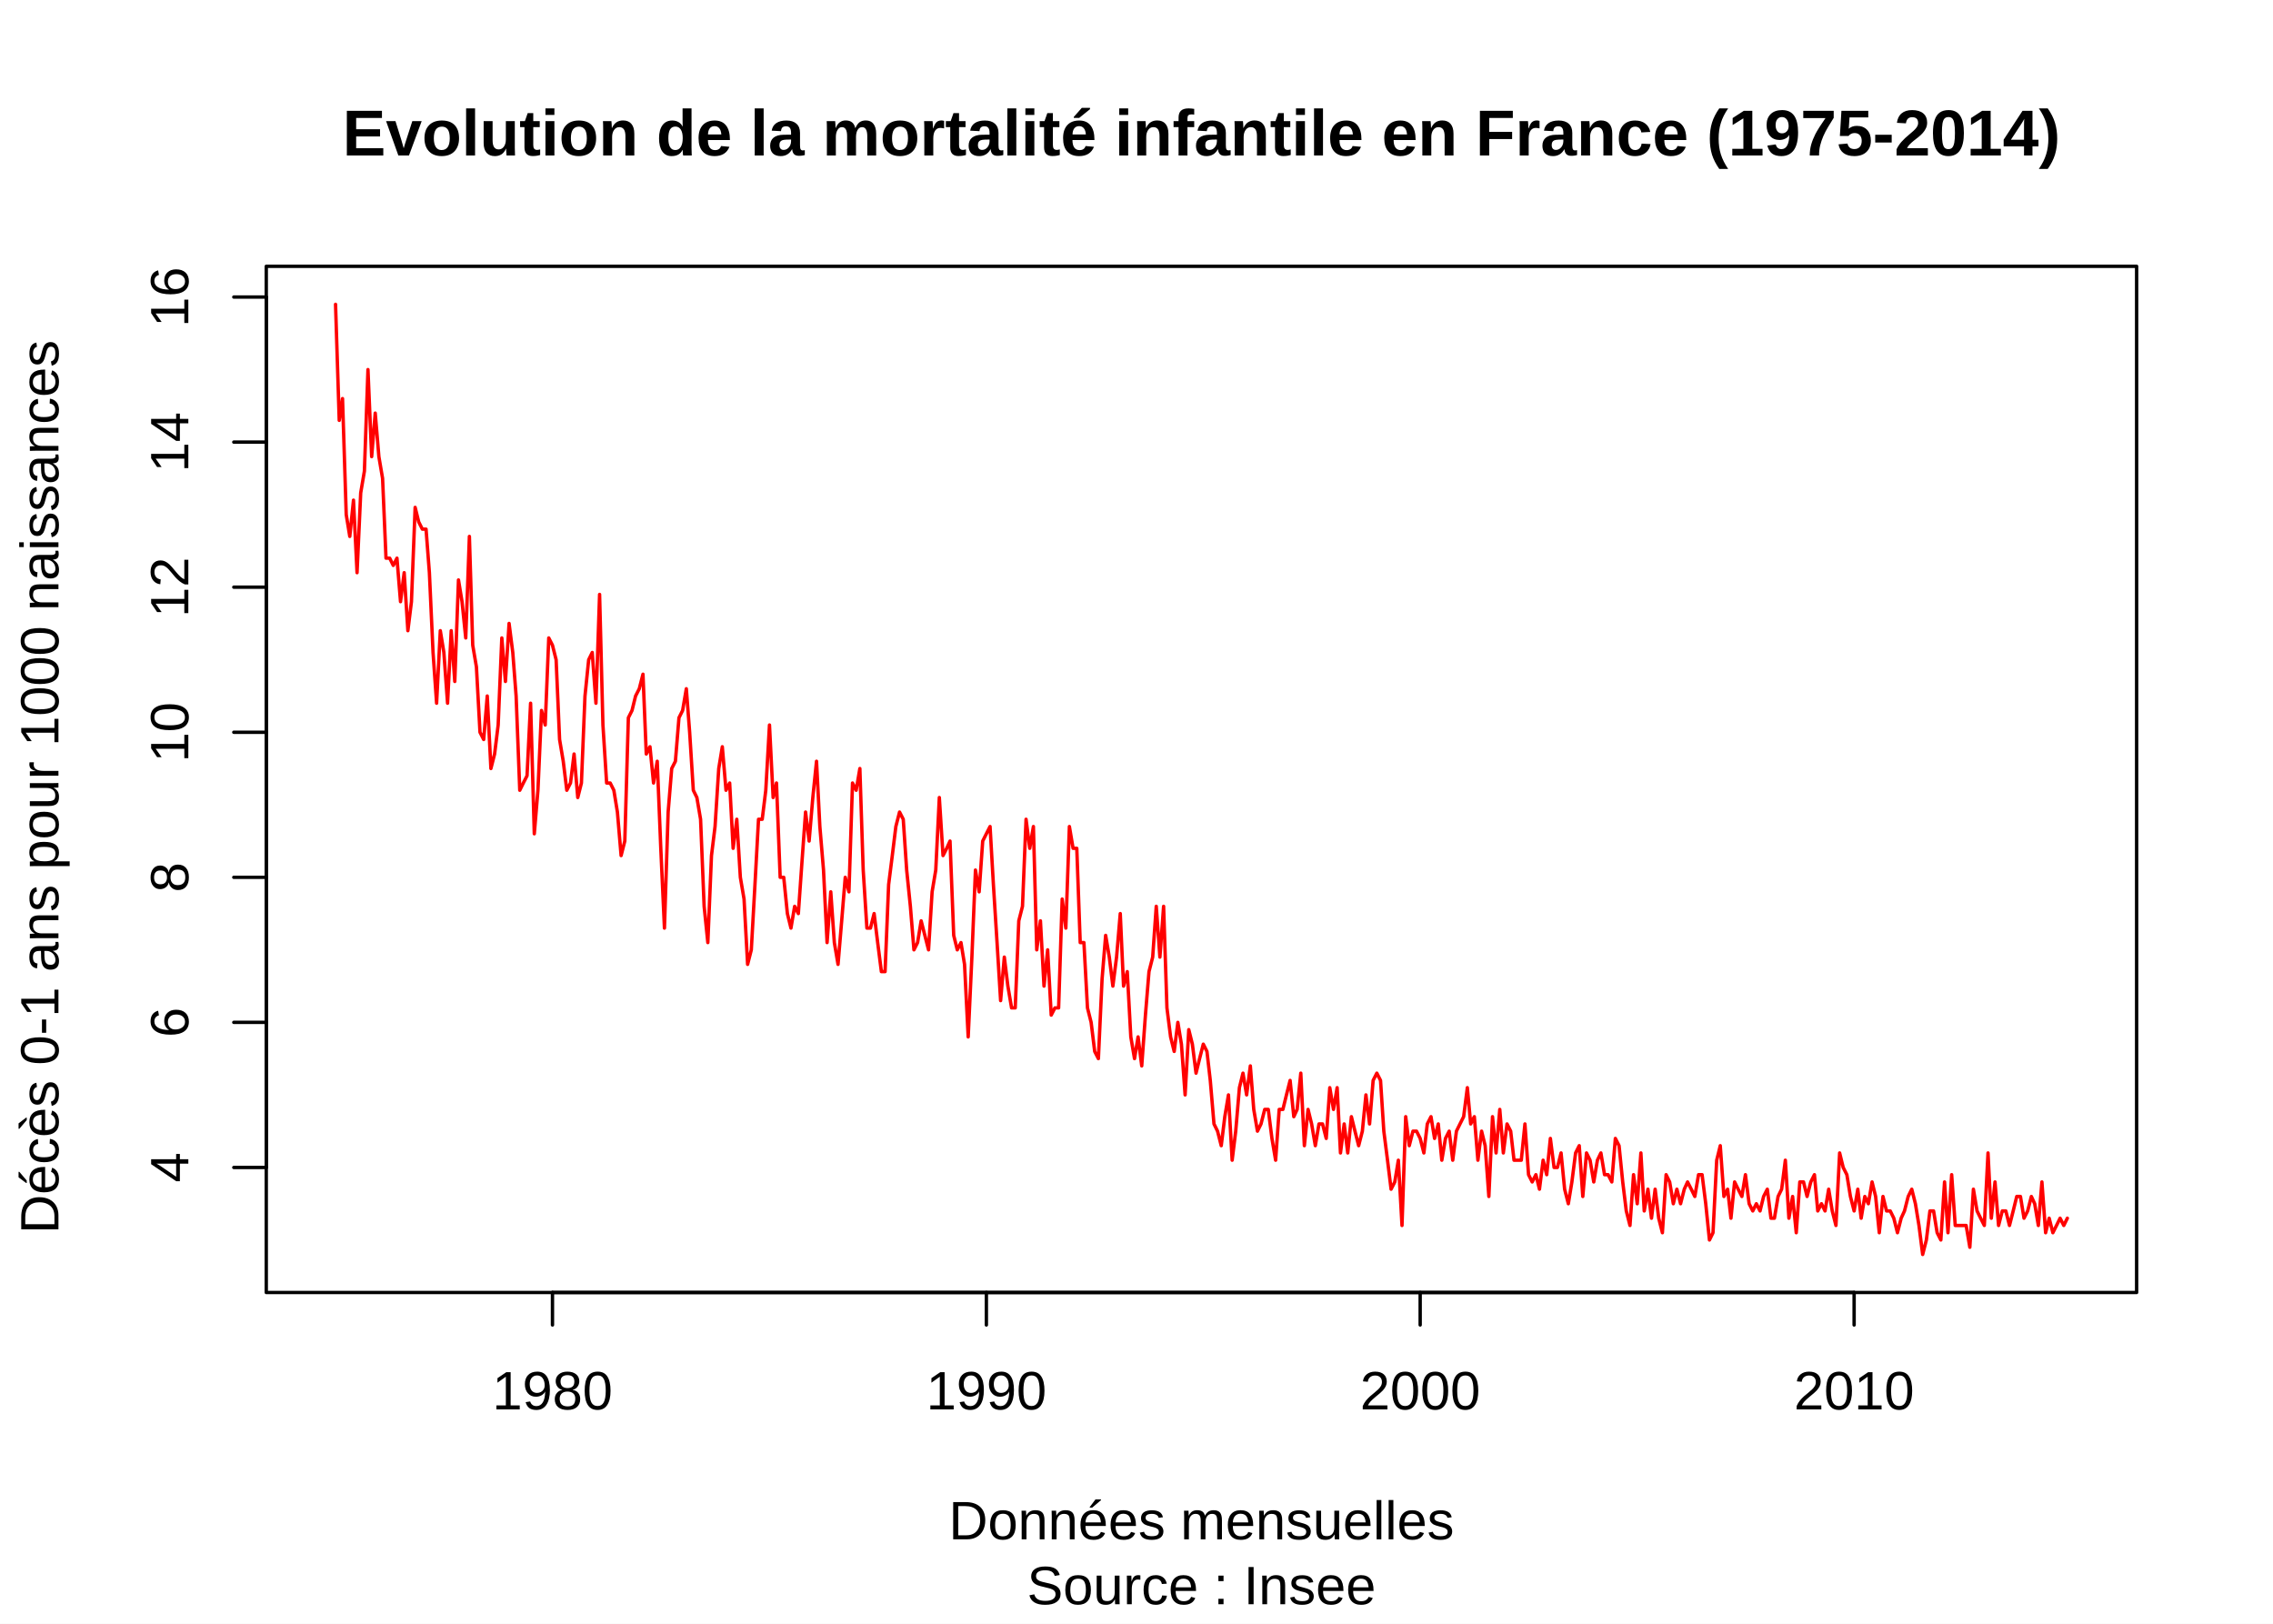
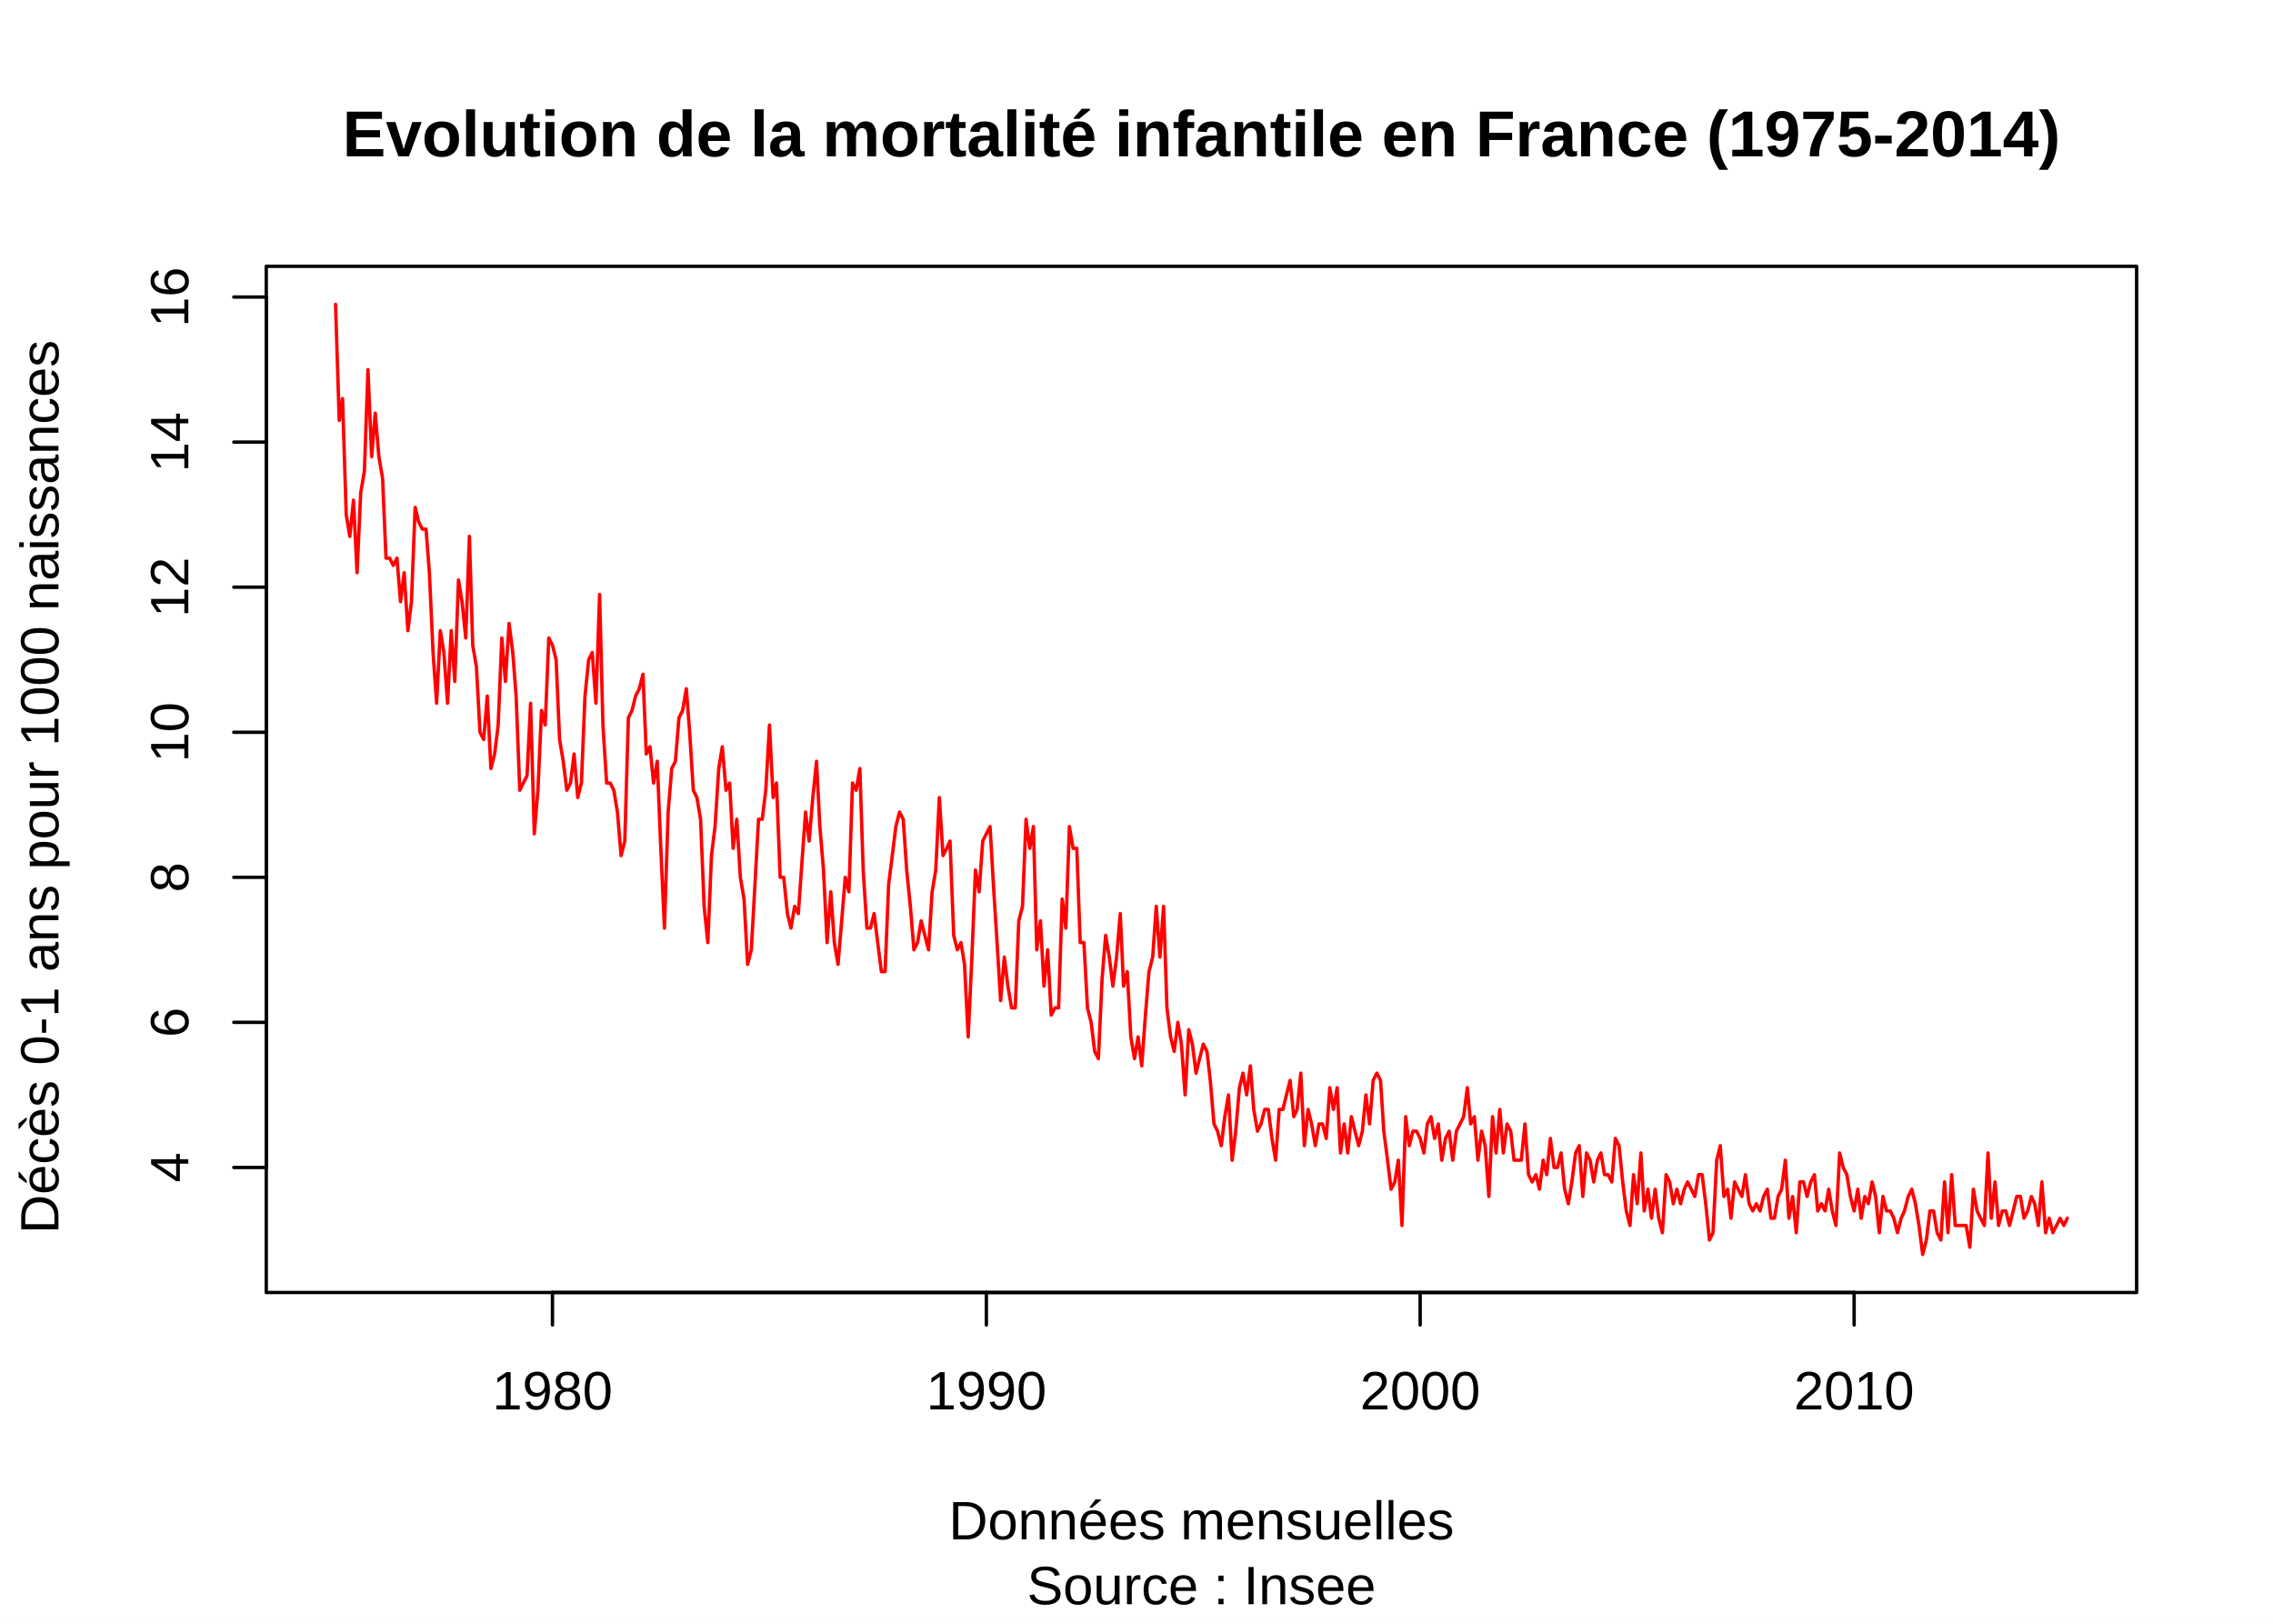
<svg xmlns="http://www.w3.org/2000/svg" viewBox="0 0 504.00 360.00">
  <defs>
    <style type="text/css">
    line, polyline, polygon, path, rect, circle {
      fill: none;
      stroke: #000000;
      stroke-linecap: round;
      stroke-linejoin: round;
      stroke-miterlimit: 10.00;
    }
  </style>
  </defs>
  <rect width="100%" height="100%" style="stroke: none; fill: #FFFFFF;" />
  <defs>
    <clipPath id="cpNTkuMDR8NDczLjc2fDI4Ni41Nnw1OS4wNA==">
      <rect x="59.04" y="59.04" width="414.72" height="227.52" />
    </clipPath>
  </defs>
  <polyline points="74.40,67.47 75.22,93.20 75.95,88.37 76.77,114.10 77.56,118.93 78.38,110.89 79.17,126.97 79.98,109.28 80.80,104.45 81.59,81.94 82.41,101.24 83.20,91.59 84.01,101.24 84.83,106.06 85.59,123.75 86.41,123.75 87.20,125.36 88.02,123.75 88.81,133.40 89.62,126.97 90.44,139.83 91.23,133.40 92.05,112.49 92.84,115.71 93.65,117.32 94.47,117.32 95.21,126.97 96.02,144.66 96.81,155.91 97.63,139.83 98.42,144.66 99.24,155.91 100.05,139.83 100.84,151.09 101.66,128.58 102.45,133.40 103.27,141.44 104.08,118.93 104.82,143.05 105.64,147.87 106.43,162.35 107.25,163.96 108.04,154.31 108.85,170.39 109.67,167.17 110.46,160.74 111.27,141.44 112.07,151.09 112.88,138.22 113.70,144.66 114.44,154.31 115.25,175.21 116.04,173.60 116.86,172.00 117.65,155.91 118.47,184.86 119.28,175.21 120.07,157.52 120.89,160.74 121.68,141.44 122.50,143.05 123.31,146.27 124.08,163.96 124.89,168.78 125.68,175.21 126.50,173.60 127.29,167.17 128.11,176.82 128.92,173.60 129.71,154.31 130.53,146.27 131.32,144.66 132.14,155.91 132.95,131.79 133.69,160.74 134.51,173.60 135.30,173.60 136.11,175.21 136.90,180.04 137.72,189.69 138.54,186.47 139.33,159.13 140.14,157.52 140.93,154.31 141.75,152.70 142.57,149.48 143.30,167.17 144.12,165.56 144.91,173.60 145.73,168.78 146.52,188.08 147.33,205.77 148.15,180.04 148.94,170.39 149.76,168.78 150.55,159.13 151.36,157.52 152.18,152.70 152.92,162.35 153.73,175.21 154.52,176.82 155.34,181.64 156.13,200.94 156.95,208.98 157.76,189.69 158.55,183.25 159.37,170.39 160.16,165.56 160.98,175.21 161.79,173.60 162.56,188.08 163.37,181.64 164.16,194.51 164.98,199.33 165.77,213.81 166.59,210.59 167.40,196.12 168.19,181.64 169.01,181.64 169.80,175.21 170.62,160.74 171.43,176.82 172.17,173.60 172.99,194.51 173.78,194.51 174.59,202.55 175.38,205.77 176.20,200.94 177.02,202.55 177.81,191.29 178.62,180.04 179.41,186.47 180.23,176.82 181.05,168.78 181.79,183.25 182.60,192.90 183.39,208.98 184.21,197.73 185.00,208.98 185.82,213.81 186.63,204.16 187.42,194.51 188.24,197.73 189.03,173.60 189.84,175.21 190.66,170.39 191.40,192.90 192.22,205.77 193.01,205.77 193.82,202.55 194.61,208.98 195.43,215.42 196.25,215.42 197.04,196.12 197.85,189.69 198.64,183.25 199.46,180.04 200.28,181.64 201.04,192.90 201.86,200.94 202.65,210.59 203.46,208.98 204.25,204.16 205.07,207.38 205.89,210.59 206.68,197.73 207.49,192.90 208.28,176.82 209.10,189.69 209.92,188.08 210.65,186.47 211.47,207.38 212.26,210.59 213.08,208.98 213.87,213.81 214.68,229.89 215.50,212.20 216.29,192.90 217.11,197.73 217.90,186.47 218.71,184.86 219.53,183.25 220.27,196.12 221.08,208.98 221.87,221.85 222.69,212.20 223.48,218.63 224.30,223.46 225.11,223.46 225.90,204.16 226.72,200.94 227.51,181.64 228.33,188.08 229.14,183.25 229.88,210.59 230.70,204.16 231.49,218.63 232.30,210.59 233.09,225.06 233.91,223.46 234.73,223.46 235.52,199.33 236.33,205.77 237.12,183.25 237.94,188.08 238.76,188.08 239.52,208.98 240.34,208.98 241.13,223.46 241.94,226.67 242.73,233.11 243.55,234.71 244.37,217.02 245.16,207.38 245.97,212.20 246.76,218.63 247.58,212.20 248.40,202.55 249.13,218.63 249.95,215.42 250.74,229.89 251.56,234.71 252.35,229.89 253.16,236.32 253.98,225.06 254.77,215.42 255.59,212.20 256.38,200.94 257.19,212.20 258.01,200.94 258.75,223.46 259.56,229.89 260.36,233.11 261.17,226.67 261.96,231.50 262.78,242.75 263.59,228.28 264.39,231.50 265.20,237.93 265.99,234.71 266.81,231.50 267.62,233.11 268.36,239.54 269.18,249.19 269.97,250.79 270.79,254.01 271.58,247.58 272.39,242.75 273.21,257.23 274.00,250.79 274.82,241.15 275.61,237.93 276.42,242.75 277.24,236.32 278.00,245.97 278.82,250.79 279.61,249.19 280.43,245.97 281.22,245.97 282.03,252.40 282.85,257.23 283.64,245.97 284.46,245.97 285.25,242.75 286.06,239.54 286.88,247.58 287.62,245.97 288.43,237.93 289.22,254.01 290.04,245.97 290.83,249.19 291.65,254.01 292.46,249.19 293.25,249.19 294.07,252.40 294.86,241.15 295.68,245.97 296.49,241.15 297.23,255.62 298.05,249.19 298.84,255.62 299.65,247.58 300.44,250.79 301.26,254.01 302.08,250.79 302.87,242.75 303.68,249.19 304.47,239.54 305.29,237.93 306.11,239.54 306.84,250.79 307.66,257.23 308.45,263.66 309.27,262.05 310.06,257.23 310.87,271.70 311.69,247.58 312.48,254.01 313.30,250.79 314.09,250.79 314.90,252.40 315.72,255.62 316.48,249.19 317.30,247.58 318.09,252.40 318.91,249.19 319.70,257.23 320.51,252.40 321.33,250.79 322.12,257.23 322.94,250.79 323.73,249.19 324.54,247.58 325.36,241.15 326.10,249.19 326.91,247.58 327.70,257.23 328.52,250.79 329.31,254.01 330.13,265.27 330.94,247.58 331.73,255.62 332.55,245.97 333.34,255.62 334.16,249.19 334.97,250.79 335.71,257.23 336.53,257.23 337.32,257.23 338.13,249.19 338.93,260.44 339.74,262.05 340.56,260.44 341.35,263.66 342.16,257.23 342.96,260.44 343.77,252.40 344.59,258.84 345.33,258.84 346.14,255.62 346.93,263.66 347.75,266.88 348.54,262.05 349.36,255.62 350.17,254.01 350.96,265.27 351.78,255.62 352.57,257.23 353.39,262.05 354.20,257.23 354.97,255.62 355.78,260.44 356.57,260.44 357.39,262.05 358.18,252.40 359.00,254.01 359.81,262.05 360.60,268.48 361.42,271.70 362.21,260.44 363.03,266.88 363.84,255.62 364.58,268.48 365.40,263.66 366.19,270.09 367.00,263.66 367.79,270.09 368.61,273.31 369.43,260.44 370.22,262.05 371.03,266.88 371.82,263.66 372.64,266.88 373.46,263.66 374.19,262.05 375.01,263.66 375.80,265.27 376.62,260.44 377.41,260.44 378.22,266.88 379.04,274.92 379.83,273.31 380.65,257.23 381.44,254.01 382.25,265.27 383.07,263.66 383.81,270.09 384.62,262.05 385.41,263.66 386.23,265.27 387.02,260.44 387.84,266.88 388.65,268.48 389.44,266.88 390.26,268.48 391.05,265.27 391.87,263.66 392.68,270.09 393.45,270.09 394.26,265.27 395.05,263.66 395.87,257.23 396.66,270.09 397.48,265.27 398.29,273.31 399.08,262.05 399.90,262.05 400.69,265.27 401.51,262.05 402.32,260.44 403.06,268.48 403.88,266.88 404.67,268.48 405.48,263.66 406.27,268.48 407.09,271.70 407.91,255.62 408.70,258.84 409.51,260.44 410.30,265.27 411.12,268.48 411.94,263.66 412.68,270.09 413.49,265.27 414.28,266.88 415.10,262.05 415.89,265.27 416.70,273.31 417.52,265.27 418.31,268.48 419.13,268.48 419.92,270.09 420.73,273.31 421.55,270.09 422.29,268.48 423.11,265.27 423.90,263.66 424.71,266.88 425.50,271.70 426.32,278.13 427.14,274.92 427.93,268.48 428.74,268.48 429.53,273.31 430.35,274.92 431.17,262.05 431.93,273.31 432.75,260.44 433.54,271.70 434.35,271.70 435.14,271.70 435.96,271.70 436.78,276.53 437.57,263.66 438.38,268.48 439.17,270.09 439.99,271.70 440.81,255.62 441.54,270.09 442.36,262.05 443.15,271.70 443.97,268.48 444.76,268.48 445.57,271.70 446.39,268.48 447.18,265.27 448.00,265.27 448.79,270.09 449.60,268.48 450.42,265.27 451.16,266.88 451.97,271.70 452.76,262.05 453.58,273.31 454.37,270.09 455.19,273.31 456.00,271.70 456.79,270.09 457.61,271.70 458.40,270.09 " style="stroke-width: 0.75; stroke: #FF0000;" clip-path="url(#cpNTkuMDR8NDczLjc2fDI4Ni41Nnw1OS4wNA==)" />
  <defs>
    <clipPath id="cpMC4wMHw1MDQuMDB8MzYwLjAwfDAuMDA=">
      <rect x="0.00" y="0.00" width="504.00" height="360.00" />
    </clipPath>
  </defs>
  <line x1="122.50" y1="286.56" x2="411.12" y2="286.56" style="stroke-width: 0.75;" clip-path="url(#cpMC4wMHw1MDQuMDB8MzYwLjAwfDAuMDA=)" />
  <line x1="122.50" y1="286.56" x2="122.50" y2="293.76" style="stroke-width: 0.75;" clip-path="url(#cpMC4wMHw1MDQuMDB8MzYwLjAwfDAuMDA=)" />
  <line x1="218.71" y1="286.56" x2="218.71" y2="293.76" style="stroke-width: 0.75;" clip-path="url(#cpMC4wMHw1MDQuMDB8MzYwLjAwfDAuMDA=)" />
  <line x1="314.90" y1="286.56" x2="314.90" y2="293.76" style="stroke-width: 0.75;" clip-path="url(#cpMC4wMHw1MDQuMDB8MzYwLjAwfDAuMDA=)" />
  <line x1="411.12" y1="286.56" x2="411.12" y2="293.76" style="stroke-width: 0.75;" clip-path="url(#cpMC4wMHw1MDQuMDB8MzYwLjAwfDAuMDA=)" />
  <g clip-path="url(#cpMC4wMHw1MDQuMDB8MzYwLjAwfDAuMDA=)">
-     <text x="109.15" y="312.48" style="font-size: 12.00px; font-family: Liberation Sans;" textLength="26.70px" lengthAdjust="spacingAndGlyphs">1980</text>
+     <text x="109.15" y="312.48" style="font-size: 12.00px; font-family: Arial;" textLength="26.70px" lengthAdjust="spacingAndGlyphs">1980</text>
  </g>
  <g clip-path="url(#cpMC4wMHw1MDQuMDB8MzYwLjAwfDAuMDA=)">
-     <text x="205.37" y="312.48" style="font-size: 12.00px; font-family: Liberation Sans;" textLength="26.70px" lengthAdjust="spacingAndGlyphs">1990</text>
+     <text x="205.37" y="312.48" style="font-size: 12.00px; font-family: Arial;" textLength="26.70px" lengthAdjust="spacingAndGlyphs">1990</text>
  </g>
  <g clip-path="url(#cpMC4wMHw1MDQuMDB8MzYwLjAwfDAuMDA=)">
-     <text x="301.56" y="312.48" style="font-size: 12.00px; font-family: Liberation Sans;" textLength="26.70px" lengthAdjust="spacingAndGlyphs">2000</text>
+     <text x="301.56" y="312.48" style="font-size: 12.00px; font-family: Arial;" textLength="26.70px" lengthAdjust="spacingAndGlyphs">2000</text>
  </g>
  <g clip-path="url(#cpMC4wMHw1MDQuMDB8MzYwLjAwfDAuMDA=)">
-     <text x="397.77" y="312.48" style="font-size: 12.00px; font-family: Liberation Sans;" textLength="26.70px" lengthAdjust="spacingAndGlyphs">2010</text>
+     <text x="397.77" y="312.48" style="font-size: 12.00px; font-family: Arial;" textLength="26.70px" lengthAdjust="spacingAndGlyphs">2010</text>
  </g>
  <line x1="59.04" y1="258.84" x2="59.04" y2="65.86" style="stroke-width: 0.75;" clip-path="url(#cpMC4wMHw1MDQuMDB8MzYwLjAwfDAuMDA=)" />
  <line x1="59.04" y1="258.84" x2="51.84" y2="258.84" style="stroke-width: 0.75;" clip-path="url(#cpMC4wMHw1MDQuMDB8MzYwLjAwfDAuMDA=)" />
  <line x1="59.04" y1="226.67" x2="51.84" y2="226.67" style="stroke-width: 0.75;" clip-path="url(#cpMC4wMHw1MDQuMDB8MzYwLjAwfDAuMDA=)" />
  <line x1="59.04" y1="194.51" x2="51.84" y2="194.51" style="stroke-width: 0.75;" clip-path="url(#cpMC4wMHw1MDQuMDB8MzYwLjAwfDAuMDA=)" />
  <line x1="59.04" y1="162.35" x2="51.84" y2="162.35" style="stroke-width: 0.75;" clip-path="url(#cpMC4wMHw1MDQuMDB8MzYwLjAwfDAuMDA=)" />
  <line x1="59.04" y1="130.18" x2="51.84" y2="130.18" style="stroke-width: 0.75;" clip-path="url(#cpMC4wMHw1MDQuMDB8MzYwLjAwfDAuMDA=)" />
  <line x1="59.04" y1="98.02" x2="51.84" y2="98.02" style="stroke-width: 0.75;" clip-path="url(#cpMC4wMHw1MDQuMDB8MzYwLjAwfDAuMDA=)" />
  <line x1="59.04" y1="65.86" x2="51.84" y2="65.86" style="stroke-width: 0.75;" clip-path="url(#cpMC4wMHw1MDQuMDB8MzYwLjAwfDAuMDA=)" />
  <g clip-path="url(#cpMC4wMHw1MDQuMDB8MzYwLjAwfDAuMDA=)">
-     <text transform="translate(41.76,262.17) rotate(-90)" style="font-size: 12.00px; font-family: Liberation Sans;" textLength="6.67px" lengthAdjust="spacingAndGlyphs">4</text>
+     <text transform="translate(41.76,262.17) rotate(-90)" style="font-size: 12.00px; font-family: Arial;" textLength="6.67px" lengthAdjust="spacingAndGlyphs">4</text>
  </g>
  <g clip-path="url(#cpMC4wMHw1MDQuMDB8MzYwLjAwfDAuMDA=)">
-     <text transform="translate(41.76,230.01) rotate(-90)" style="font-size: 12.00px; font-family: Liberation Sans;" textLength="6.67px" lengthAdjust="spacingAndGlyphs">6</text>
+     <text transform="translate(41.76,230.01) rotate(-90)" style="font-size: 12.00px; font-family: Arial;" textLength="6.67px" lengthAdjust="spacingAndGlyphs">6</text>
  </g>
  <g clip-path="url(#cpMC4wMHw1MDQuMDB8MzYwLjAwfDAuMDA=)">
-     <text transform="translate(41.76,197.85) rotate(-90)" style="font-size: 12.00px; font-family: Liberation Sans;" textLength="6.67px" lengthAdjust="spacingAndGlyphs">8</text>
+     <text transform="translate(41.76,197.85) rotate(-90)" style="font-size: 12.00px; font-family: Arial;" textLength="6.67px" lengthAdjust="spacingAndGlyphs">8</text>
  </g>
  <g clip-path="url(#cpMC4wMHw1MDQuMDB8MzYwLjAwfDAuMDA=)">
-     <text transform="translate(41.76,169.02) rotate(-90)" style="font-size: 12.00px; font-family: Liberation Sans;" textLength="13.35px" lengthAdjust="spacingAndGlyphs">10</text>
+     <text transform="translate(41.76,169.02) rotate(-90)" style="font-size: 12.00px; font-family: Arial;" textLength="13.35px" lengthAdjust="spacingAndGlyphs">10</text>
  </g>
  <g clip-path="url(#cpMC4wMHw1MDQuMDB8MzYwLjAwfDAuMDA=)">
-     <text transform="translate(41.76,136.86) rotate(-90)" style="font-size: 12.00px; font-family: Liberation Sans;" textLength="13.35px" lengthAdjust="spacingAndGlyphs">12</text>
+     <text transform="translate(41.76,136.86) rotate(-90)" style="font-size: 12.00px; font-family: Arial;" textLength="13.35px" lengthAdjust="spacingAndGlyphs">12</text>
  </g>
  <g clip-path="url(#cpMC4wMHw1MDQuMDB8MzYwLjAwfDAuMDA=)">
-     <text transform="translate(41.76,104.70) rotate(-90)" style="font-size: 12.00px; font-family: Liberation Sans;" textLength="13.35px" lengthAdjust="spacingAndGlyphs">14</text>
+     <text transform="translate(41.76,104.70) rotate(-90)" style="font-size: 12.00px; font-family: Arial;" textLength="13.35px" lengthAdjust="spacingAndGlyphs">14</text>
  </g>
  <g clip-path="url(#cpMC4wMHw1MDQuMDB8MzYwLjAwfDAuMDA=)">
-     <text transform="translate(41.76,72.53) rotate(-90)" style="font-size: 12.00px; font-family: Liberation Sans;" textLength="13.35px" lengthAdjust="spacingAndGlyphs">16</text>
+     <text transform="translate(41.76,72.53) rotate(-90)" style="font-size: 12.00px; font-family: Arial;" textLength="13.35px" lengthAdjust="spacingAndGlyphs">16</text>
  </g>
  <polyline points="59.04,286.56 473.76,286.56 473.76,59.04 59.04,59.04 59.04,286.56 " style="stroke-width: 0.75;" clip-path="url(#cpMC4wMHw1MDQuMDB8MzYwLjAwfDAuMDA=)" />
  <g clip-path="url(#cpMC4wMHw1MDQuMDB8MzYwLjAwfDAuMDA=)">
-     <text x="75.94" y="34.47" style="font-size: 14.40px; font-weight: bold; font-family: Liberation Sans;" textLength="380.91px" lengthAdjust="spacingAndGlyphs">Evolution de la mortalité infantile en France (1975-2014)</text>
+     <text x="75.94" y="34.67" style="font-size: 14.40px; font-weight: bold; font-family: Arial;" textLength="380.91px" lengthAdjust="spacingAndGlyphs">Evolution de la mortalité infantile en France (1975-2014)</text>
  </g>
  <g clip-path="url(#cpMC4wMHw1MDQuMDB8MzYwLjAwfDAuMDA=)">
-     <text x="227.71" y="355.68" style="font-size: 12.00px; font-family: Liberation Sans;" textLength="77.38px" lengthAdjust="spacingAndGlyphs">Source : Insee</text>
+     <text x="227.71" y="355.68" style="font-size: 12.00px; font-family: Arial;" textLength="77.38px" lengthAdjust="spacingAndGlyphs">Source : Insee</text>
  </g>
  <g clip-path="url(#cpMC4wMHw1MDQuMDB8MzYwLjAwfDAuMDA=)">
-     <text x="210.37" y="341.28" style="font-size: 12.00px; font-family: Liberation Sans;" textLength="112.07px" lengthAdjust="spacingAndGlyphs">Données mensuelles</text>
+     <text x="210.37" y="341.28" style="font-size: 12.00px; font-family: Arial;" textLength="112.07px" lengthAdjust="spacingAndGlyphs">Données mensuelles</text>
  </g>
  <g clip-path="url(#cpMC4wMHw1MDQuMDB8MzYwLjAwfDAuMDA=)">
-     <text transform="translate(12.96,273.53) rotate(-90)" style="font-size: 12.00px; font-family: Liberation Sans;" textLength="201.46px" lengthAdjust="spacingAndGlyphs">Décès 0-1 ans pour  1000 naissances</text>
+     <text transform="translate(12.96,273.53) rotate(-90)" style="font-size: 12.00px; font-family: Arial;" textLength="201.46px" lengthAdjust="spacingAndGlyphs">Décès 0-1 ans pour  1000 naissances</text>
  </g>
</svg>
